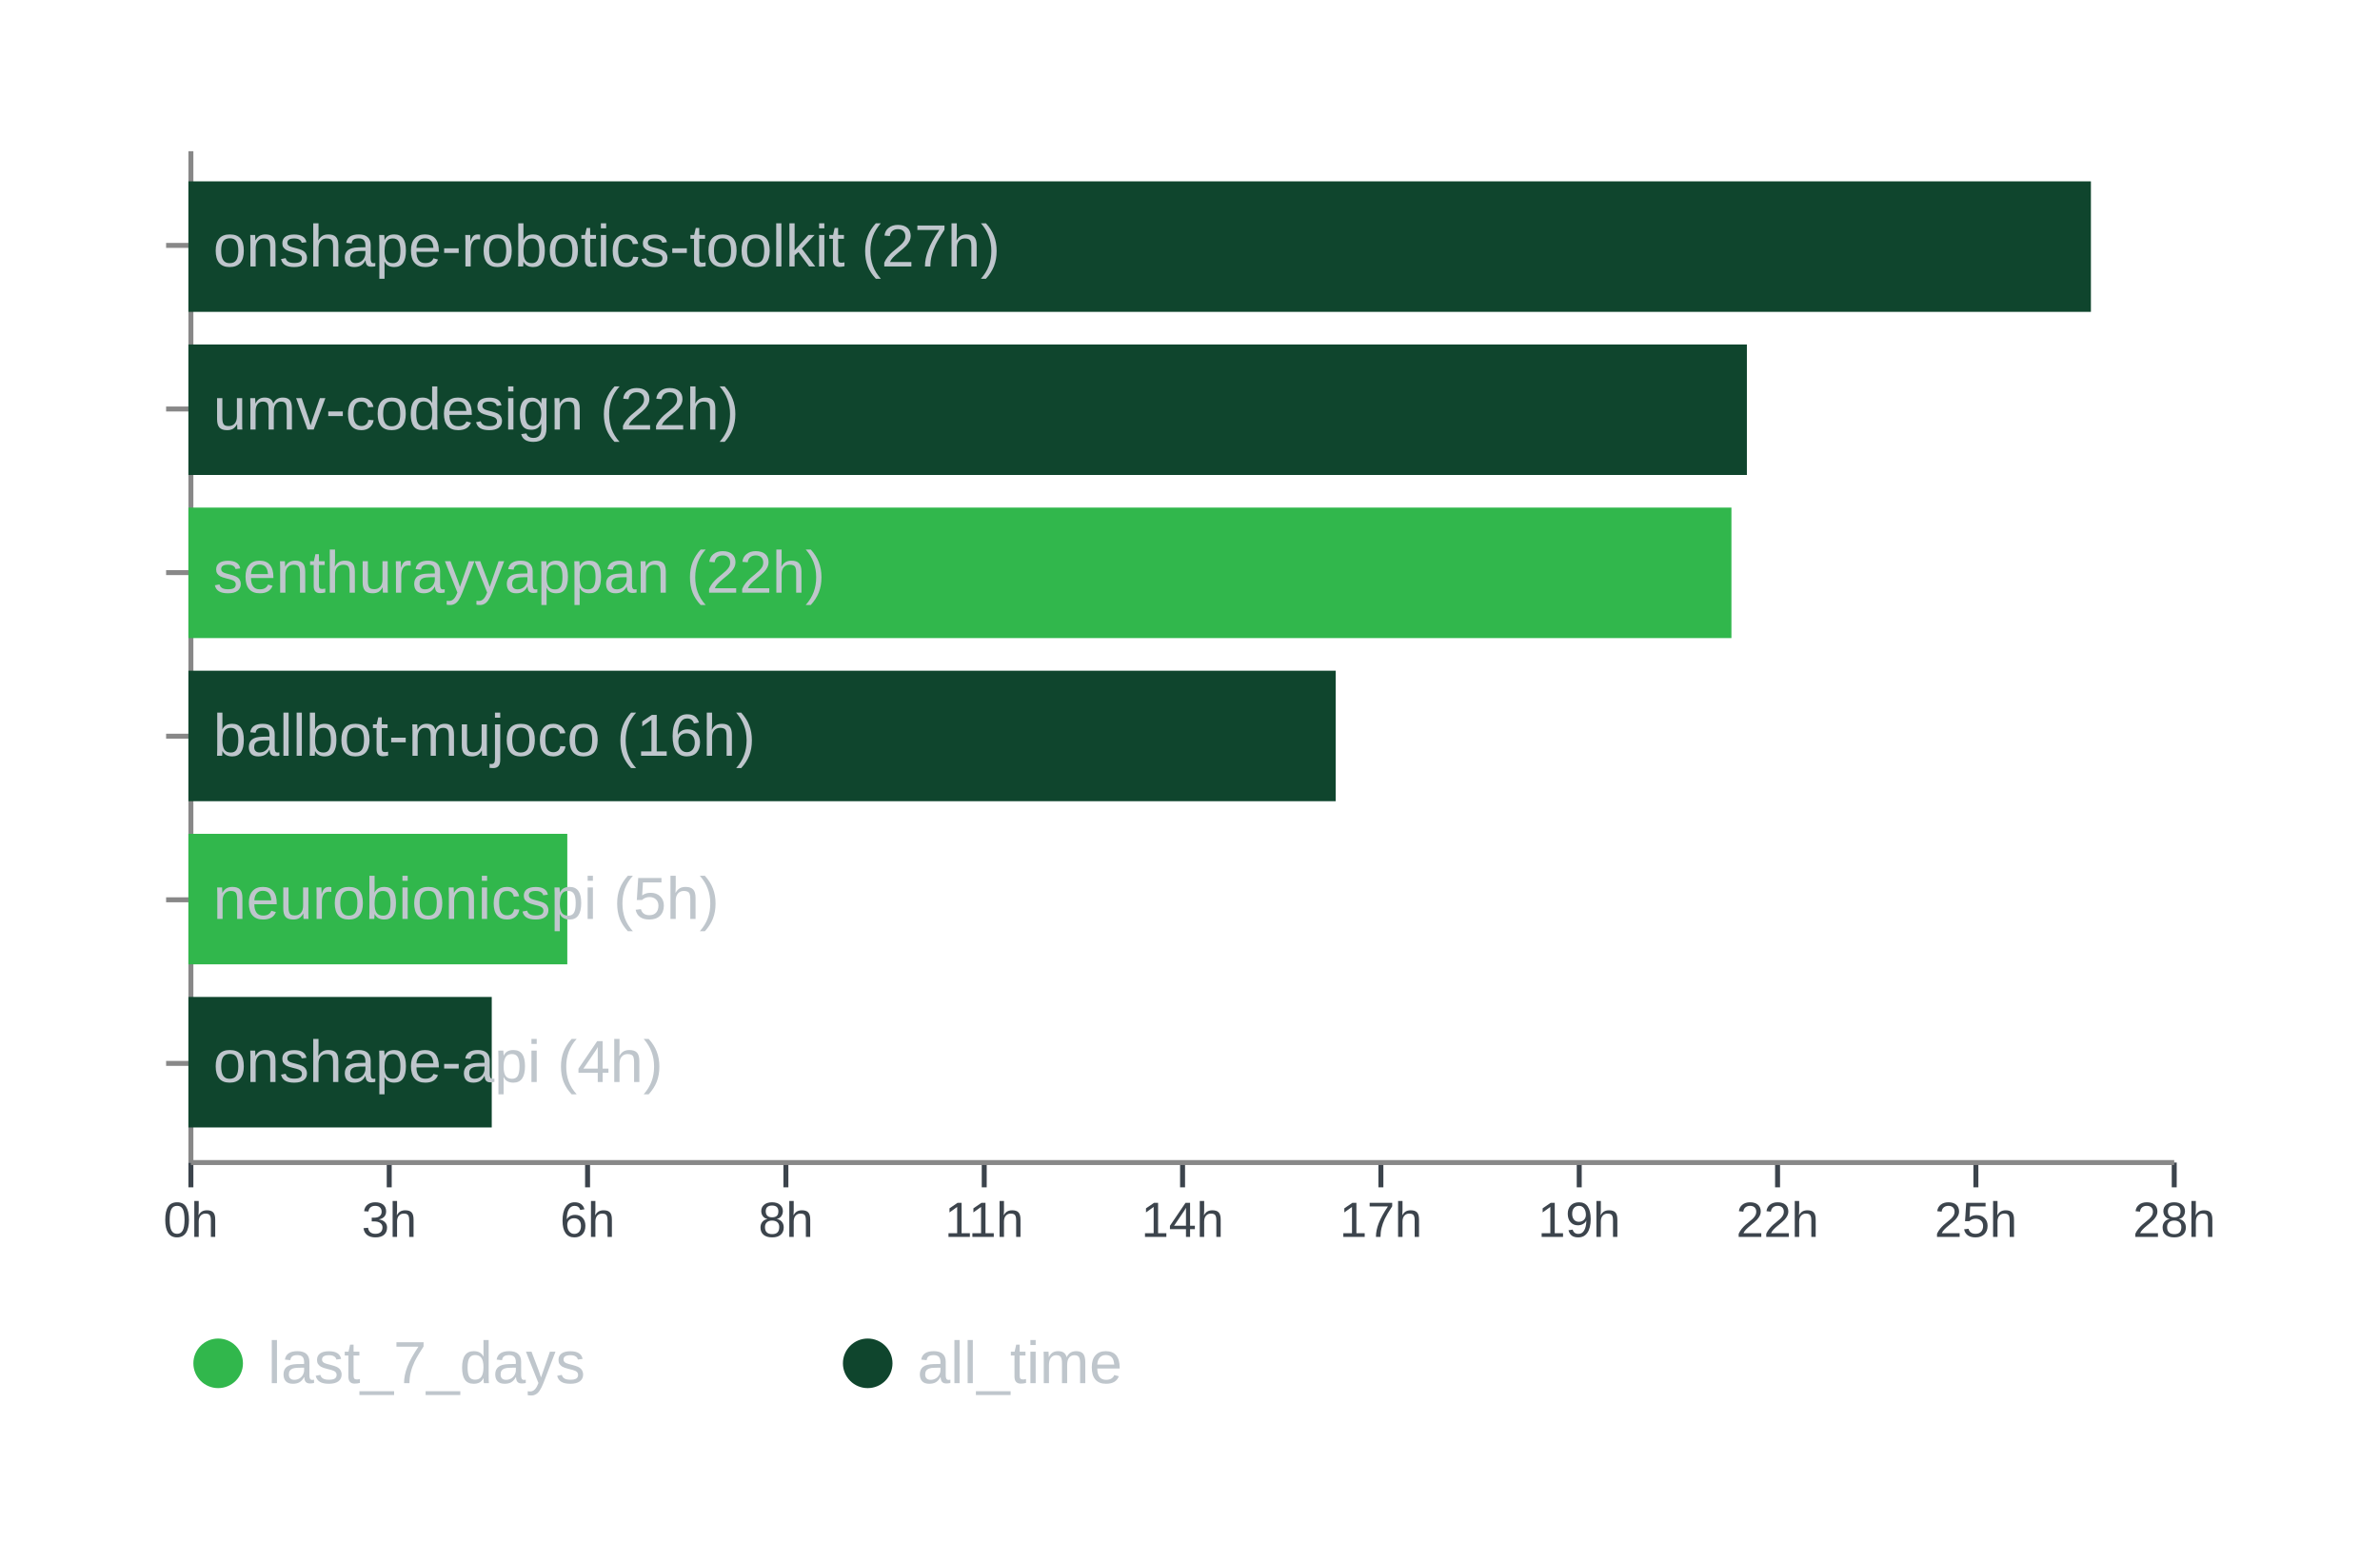
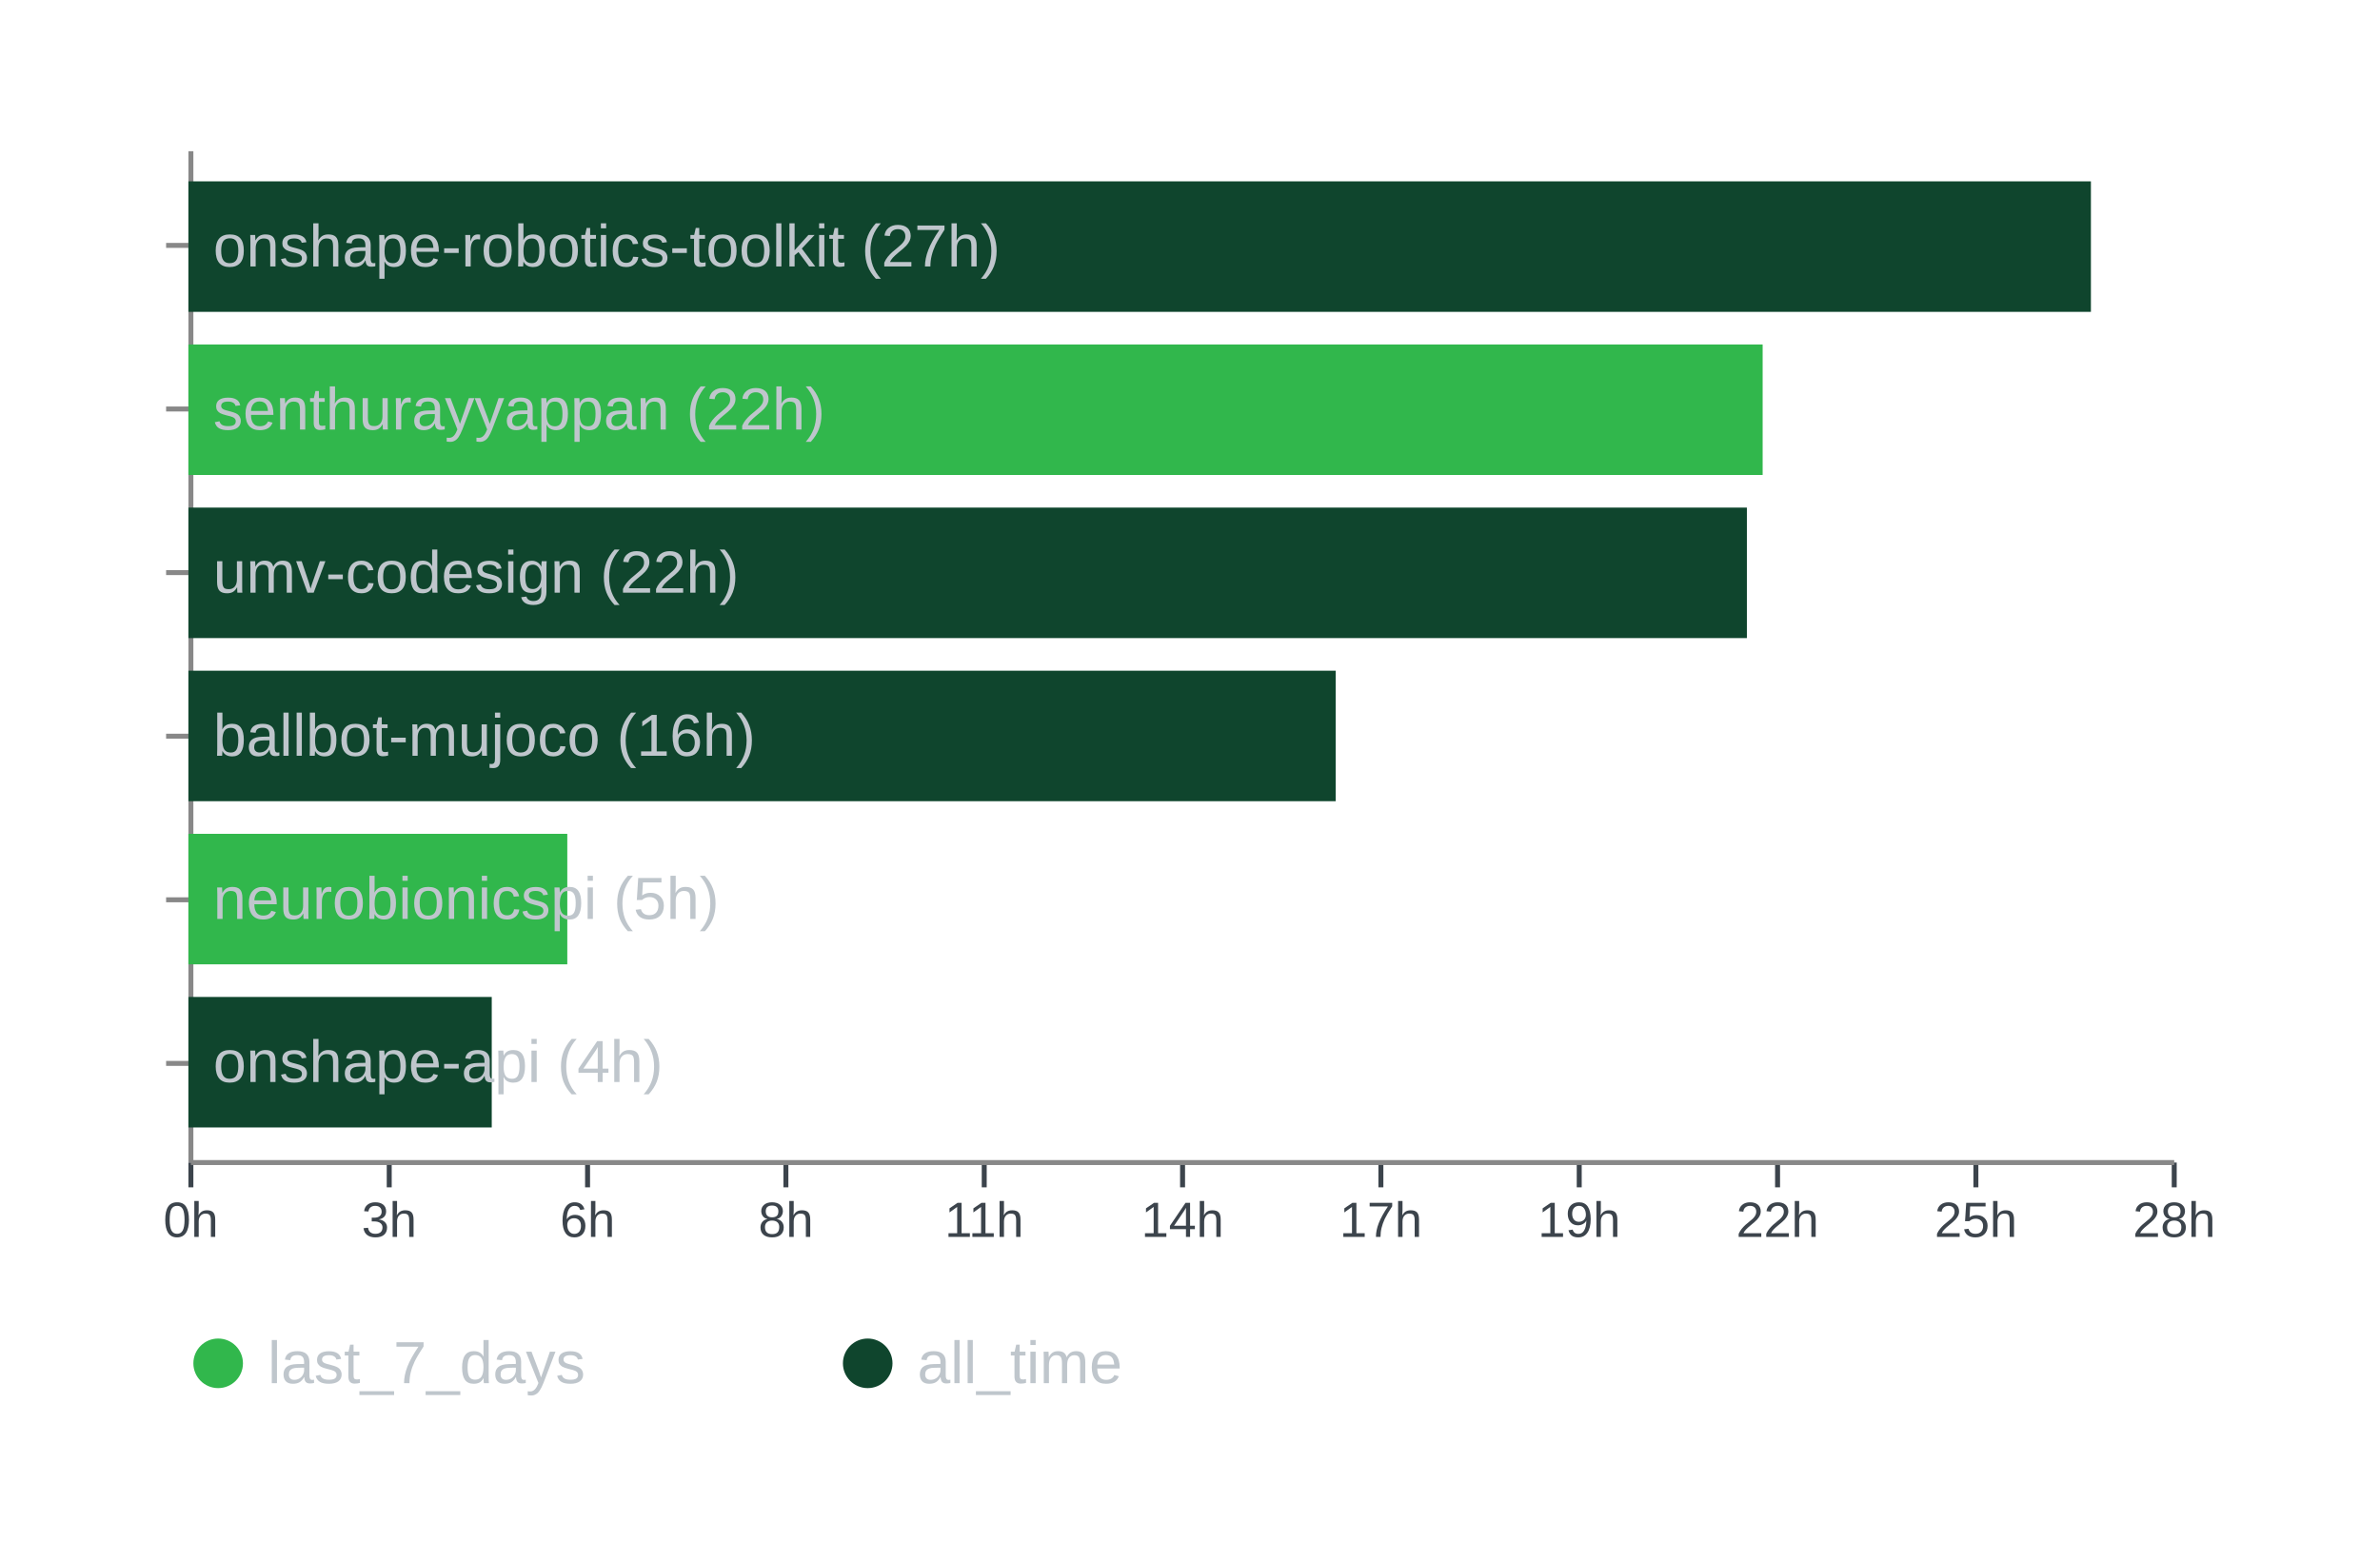
<svg xmlns="http://www.w3.org/2000/svg" version="1.1" class="marks" width="480" height="311" viewBox="0 0 480 311">
  <g fill="none" stroke-miterlimit="10" transform="translate(38,30)">
    <g class="mark-group role-frame root" role="graphics-object" aria-roledescription="group mark container">
      <g transform="translate(0,0)">
        <path class="background" aria-hidden="true" d="M0,0h400v204h-400Z" />
        <g>
-           <g class="mark-group role-axis" role="graphics-symbol" aria-roledescription="axis" aria-label="Y-axis for a discrete scale with 6 values: onshape-robotics-toolkit, umv-codesign, senthurayyappan, ballbot-mujoco, neurobionicspi, onshape-api">
+           <g class="mark-group role-axis" role="graphics-symbol" aria-roledescription="axis" aria-label="Y-axis for a discrete scale with 6 values: onshape-robotics-toolkit, senthurayyappan, umv-codesign, ballbot-mujoco, neurobionicspi, onshape-api">
            <g transform="translate(0.5,0.5)">
              <path class="background" aria-hidden="true" d="M0,0h0v0h0Z" pointer-events="none" />
              <g>
                <g class="mark-rule role-axis-tick" pointer-events="none">
                  <line transform="translate(0,19)" x2="-5" y2="0" stroke="#888" stroke-width="1" opacity="1" />
                  <line transform="translate(0,52)" x2="-5" y2="0" stroke="#888" stroke-width="1" opacity="1" />
                  <line transform="translate(0,85)" x2="-5" y2="0" stroke="#888" stroke-width="1" opacity="1" />
                  <line transform="translate(0,118)" x2="-5" y2="0" stroke="#888" stroke-width="1" opacity="1" />
                  <line transform="translate(0,151)" x2="-5" y2="0" stroke="#888" stroke-width="1" opacity="1" />
                  <line transform="translate(0,184)" x2="-5" y2="0" stroke="#888" stroke-width="1" opacity="1" />
                </g>
                <g class="mark-rule role-axis-domain" pointer-events="none">
                  <line transform="translate(0,0)" x2="0" y2="204" stroke="#888" stroke-width="1" opacity="1" />
                </g>
              </g>
              <path class="foreground" aria-hidden="true" d="" pointer-events="none" display="none" />
            </g>
          </g>
          <g class="mark-rect role-mark" role="graphics-symbol" aria-roledescription="rect mark container">
            <path d="M383.696,6.581h0v26.323h0Z" fill="#31b74c" />
            <path d="M0,6.581h383.696v26.323h-383.696Z" fill="#0f452d" />
-             <path d="M314.312,39.484h0v26.323h0Z" fill="#31b74c" />
-             <path d="M0,39.484h314.312v26.323h-314.312Z" fill="#0f452d" />
-             <path d="M0,72.387h311.196v26.323h-311.196Z" fill="#31b74c" />
-             <path d="M0,72.387h0v26.323h0Z" fill="#0f452d" />
+             <path d="M0,39.484h317.492v26.323h-317.492Z" fill="#31b74c" />
+             <path d="M0,39.484h0v26.323h0Z" fill="#0f452d" />
+             <path d="M314.312,72.387h0v26.323h0Z" fill="#31b74c" />
+             <path d="M0,72.387h314.312v26.323h-314.312Z" fill="#0f452d" />
            <path d="M231.384,105.29h0v26.323h0Z" fill="#31b74c" />
            <path d="M0,105.29h231.384v26.323h-231.384Z" fill="#0f452d" />
            <path d="M0,138.194h76.412v26.323h-76.412Z" fill="#31b74c" />
            <path d="M0,138.194h0v26.323h0Z" fill="#0f452d" />
            <path d="M61.176,171.097h0v26.323h0Z" fill="#31b74c" />
            <path d="M0,171.097h61.176v26.323h-61.176Z" fill="#0f452d" />
          </g>
          <g class="mark-text role-mark" role="graphics-object" aria-roledescription="text mark container">
            <text text-anchor="start" transform="translate(5,23.74194)" font-family="Arial, sans-serif" font-size="12px" fill="#bfc6cc">onshape-robotics-toolkit (27h)</text>
-             <text text-anchor="start" transform="translate(5,56.64516)" font-family="Arial, sans-serif" font-size="12px" fill="#bfc6cc">umv-codesign (22h)</text>
-             <text text-anchor="start" transform="translate(5,89.54839)" font-family="Arial, sans-serif" font-size="12px" fill="#bfc6cc">senthurayyappan (22h)</text>
+             <text text-anchor="start" transform="translate(5,56.64516)" font-family="Arial, sans-serif" font-size="12px" fill="#bfc6cc">senthurayyappan (22h)</text>
+             <text text-anchor="start" transform="translate(5,89.54839)" font-family="Arial, sans-serif" font-size="12px" fill="#bfc6cc">umv-codesign (22h)</text>
            <text text-anchor="start" transform="translate(5,122.4516)" font-family="Arial, sans-serif" font-size="12px" fill="#bfc6cc">ballbot-mujoco (16h)</text>
            <text text-anchor="start" transform="translate(5,155.3548)" font-family="Arial, sans-serif" font-size="12px" fill="#bfc6cc">neurobionicspi (5h)</text>
            <text text-anchor="start" transform="translate(5,188.2581)" font-family="Arial, sans-serif" font-size="12px" fill="#bfc6cc">onshape-api (4h)</text>
          </g>
          <g class="mark-group role-legend" role="graphics-symbol" aria-roledescription="legend" aria-label="Symbol legend for fill color with 2 values: last_7_days, all_time">
            <g transform="translate(0,239)">
              <path class="background" aria-hidden="true" d="M0,0h223v12h-223Z" pointer-events="none" />
              <g>
                <g class="mark-group role-legend-entry">
                  <g transform="translate(0,0)">
                    <path class="background" aria-hidden="true" d="M0,0h0v0h0Z" pointer-events="none" />
                    <g>
                      <g class="mark-group role-scope" role="graphics-object" aria-roledescription="group mark container">
                        <g transform="translate(0,0)">
                          <path class="background" aria-hidden="true" d="M0,0h121v12h-121Z" pointer-events="none" opacity="1" />
                          <g>
                            <g class="mark-symbol role-legend-symbol" pointer-events="none">
                              <path transform="translate(6,6)" d="M5,0A5,5,0,1,1,-5,0A5,5,0,1,1,5,0" fill="#31b74c" stroke-width="1.5" opacity="1" />
                            </g>
                            <g class="mark-text role-legend-label" pointer-events="none">
                              <text text-anchor="start" transform="translate(16,10)" font-family="Arial, sans-serif" font-size="12px" fill="#bfc6cc" opacity="1">last_7_days</text>
                            </g>
                          </g>
                          <path class="foreground" aria-hidden="true" d="" pointer-events="none" display="none" />
                        </g>
                        <g transform="translate(131,0)">
                          <path class="background" aria-hidden="true" d="M0,0h92v12h-92Z" pointer-events="none" opacity="1" />
                          <g>
                            <g class="mark-symbol role-legend-symbol" pointer-events="none">
                              <path transform="translate(6,6)" d="M5,0A5,5,0,1,1,-5,0A5,5,0,1,1,5,0" fill="#0f452d" stroke-width="1.5" opacity="1" />
                            </g>
                            <g class="mark-text role-legend-label" pointer-events="none">
                              <text text-anchor="start" transform="translate(16,10)" font-family="Arial, sans-serif" font-size="12px" fill="#bfc6cc" opacity="1">all_time</text>
                            </g>
                          </g>
                          <path class="foreground" aria-hidden="true" d="" pointer-events="none" display="none" />
                        </g>
                      </g>
                    </g>
                    <path class="foreground" aria-hidden="true" d="" pointer-events="none" display="none" />
                  </g>
                </g>
              </g>
              <path class="foreground" aria-hidden="true" d="" pointer-events="none" display="none" />
            </g>
          </g>
          <g class="mark-group role-axis" role="graphics-symbol" aria-roledescription="axis" aria-label="X-axis for a linear scale with values from 0k to 100k">
            <g transform="translate(0.5,204.5)">
              <path class="background" aria-hidden="true" d="M0,0h0v0h0Z" pointer-events="none" />
              <g>
                <g class="mark-rule role-axis-tick" pointer-events="none">
                  <line transform="translate(0,0)" x2="0" y2="5" stroke="#3c444c" stroke-width="1" opacity="1" />
                  <line transform="translate(40,0)" x2="0" y2="5" stroke="#3c444c" stroke-width="1" opacity="1" />
                  <line transform="translate(80,0)" x2="0" y2="5" stroke="#3c444c" stroke-width="1" opacity="1" />
                  <line transform="translate(120,0)" x2="0" y2="5" stroke="#3c444c" stroke-width="1" opacity="1" />
                  <line transform="translate(160,0)" x2="0" y2="5" stroke="#3c444c" stroke-width="1" opacity="1" />
                  <line transform="translate(200,0)" x2="0" y2="5" stroke="#3c444c" stroke-width="1" opacity="1" />
                  <line transform="translate(240,0)" x2="0" y2="5" stroke="#3c444c" stroke-width="1" opacity="1" />
                  <line transform="translate(280,0)" x2="0" y2="5" stroke="#3c444c" stroke-width="1" opacity="1" />
                  <line transform="translate(320,0)" x2="0" y2="5" stroke="#3c444c" stroke-width="1" opacity="1" />
                  <line transform="translate(360,0)" x2="0" y2="5" stroke="#3c444c" stroke-width="1" opacity="1" />
                  <line transform="translate(400,0)" x2="0" y2="5" stroke="#3c444c" stroke-width="1" opacity="1" />
                </g>
                <g class="mark-text role-axis-label" pointer-events="none">
                  <text text-anchor="middle" transform="translate(0,15)" font-family="Arial, sans-serif" font-size="10px" fill="#3c444c" opacity="1">0h</text>
                  <text text-anchor="middle" transform="translate(40,15)" font-family="Arial, sans-serif" font-size="10px" fill="#3c444c" opacity="1">3h</text>
                  <text text-anchor="middle" transform="translate(80,15)" font-family="Arial, sans-serif" font-size="10px" fill="#3c444c" opacity="1">6h</text>
                  <text text-anchor="middle" transform="translate(120,15)" font-family="Arial, sans-serif" font-size="10px" fill="#3c444c" opacity="1">8h</text>
                  <text text-anchor="middle" transform="translate(160,15)" font-family="Arial, sans-serif" font-size="10px" fill="#3c444c" opacity="1">11h</text>
                  <text text-anchor="middle" transform="translate(200,15)" font-family="Arial, sans-serif" font-size="10px" fill="#3c444c" opacity="1">14h</text>
                  <text text-anchor="middle" transform="translate(240,15)" font-family="Arial, sans-serif" font-size="10px" fill="#3c444c" opacity="1">17h</text>
                  <text text-anchor="middle" transform="translate(280,15)" font-family="Arial, sans-serif" font-size="10px" fill="#3c444c" opacity="1">19h</text>
                  <text text-anchor="middle" transform="translate(320,15)" font-family="Arial, sans-serif" font-size="10px" fill="#3c444c" opacity="1">22h</text>
                  <text text-anchor="middle" transform="translate(360,15)" font-family="Arial, sans-serif" font-size="10px" fill="#3c444c" opacity="1">25h</text>
                  <text text-anchor="middle" transform="translate(400,15)" font-family="Arial, sans-serif" font-size="10px" fill="#3c444c" opacity="1">28h</text>
                </g>
                <g class="mark-rule role-axis-domain" pointer-events="none">
                  <line transform="translate(0,0)" x2="400" y2="0" stroke="#888" stroke-width="1" opacity="1" />
                </g>
              </g>
              <path class="foreground" aria-hidden="true" d="" pointer-events="none" display="none" />
            </g>
          </g>
        </g>
        <path class="foreground" aria-hidden="true" d="" display="none" />
      </g>
    </g>
  </g>
</svg>
